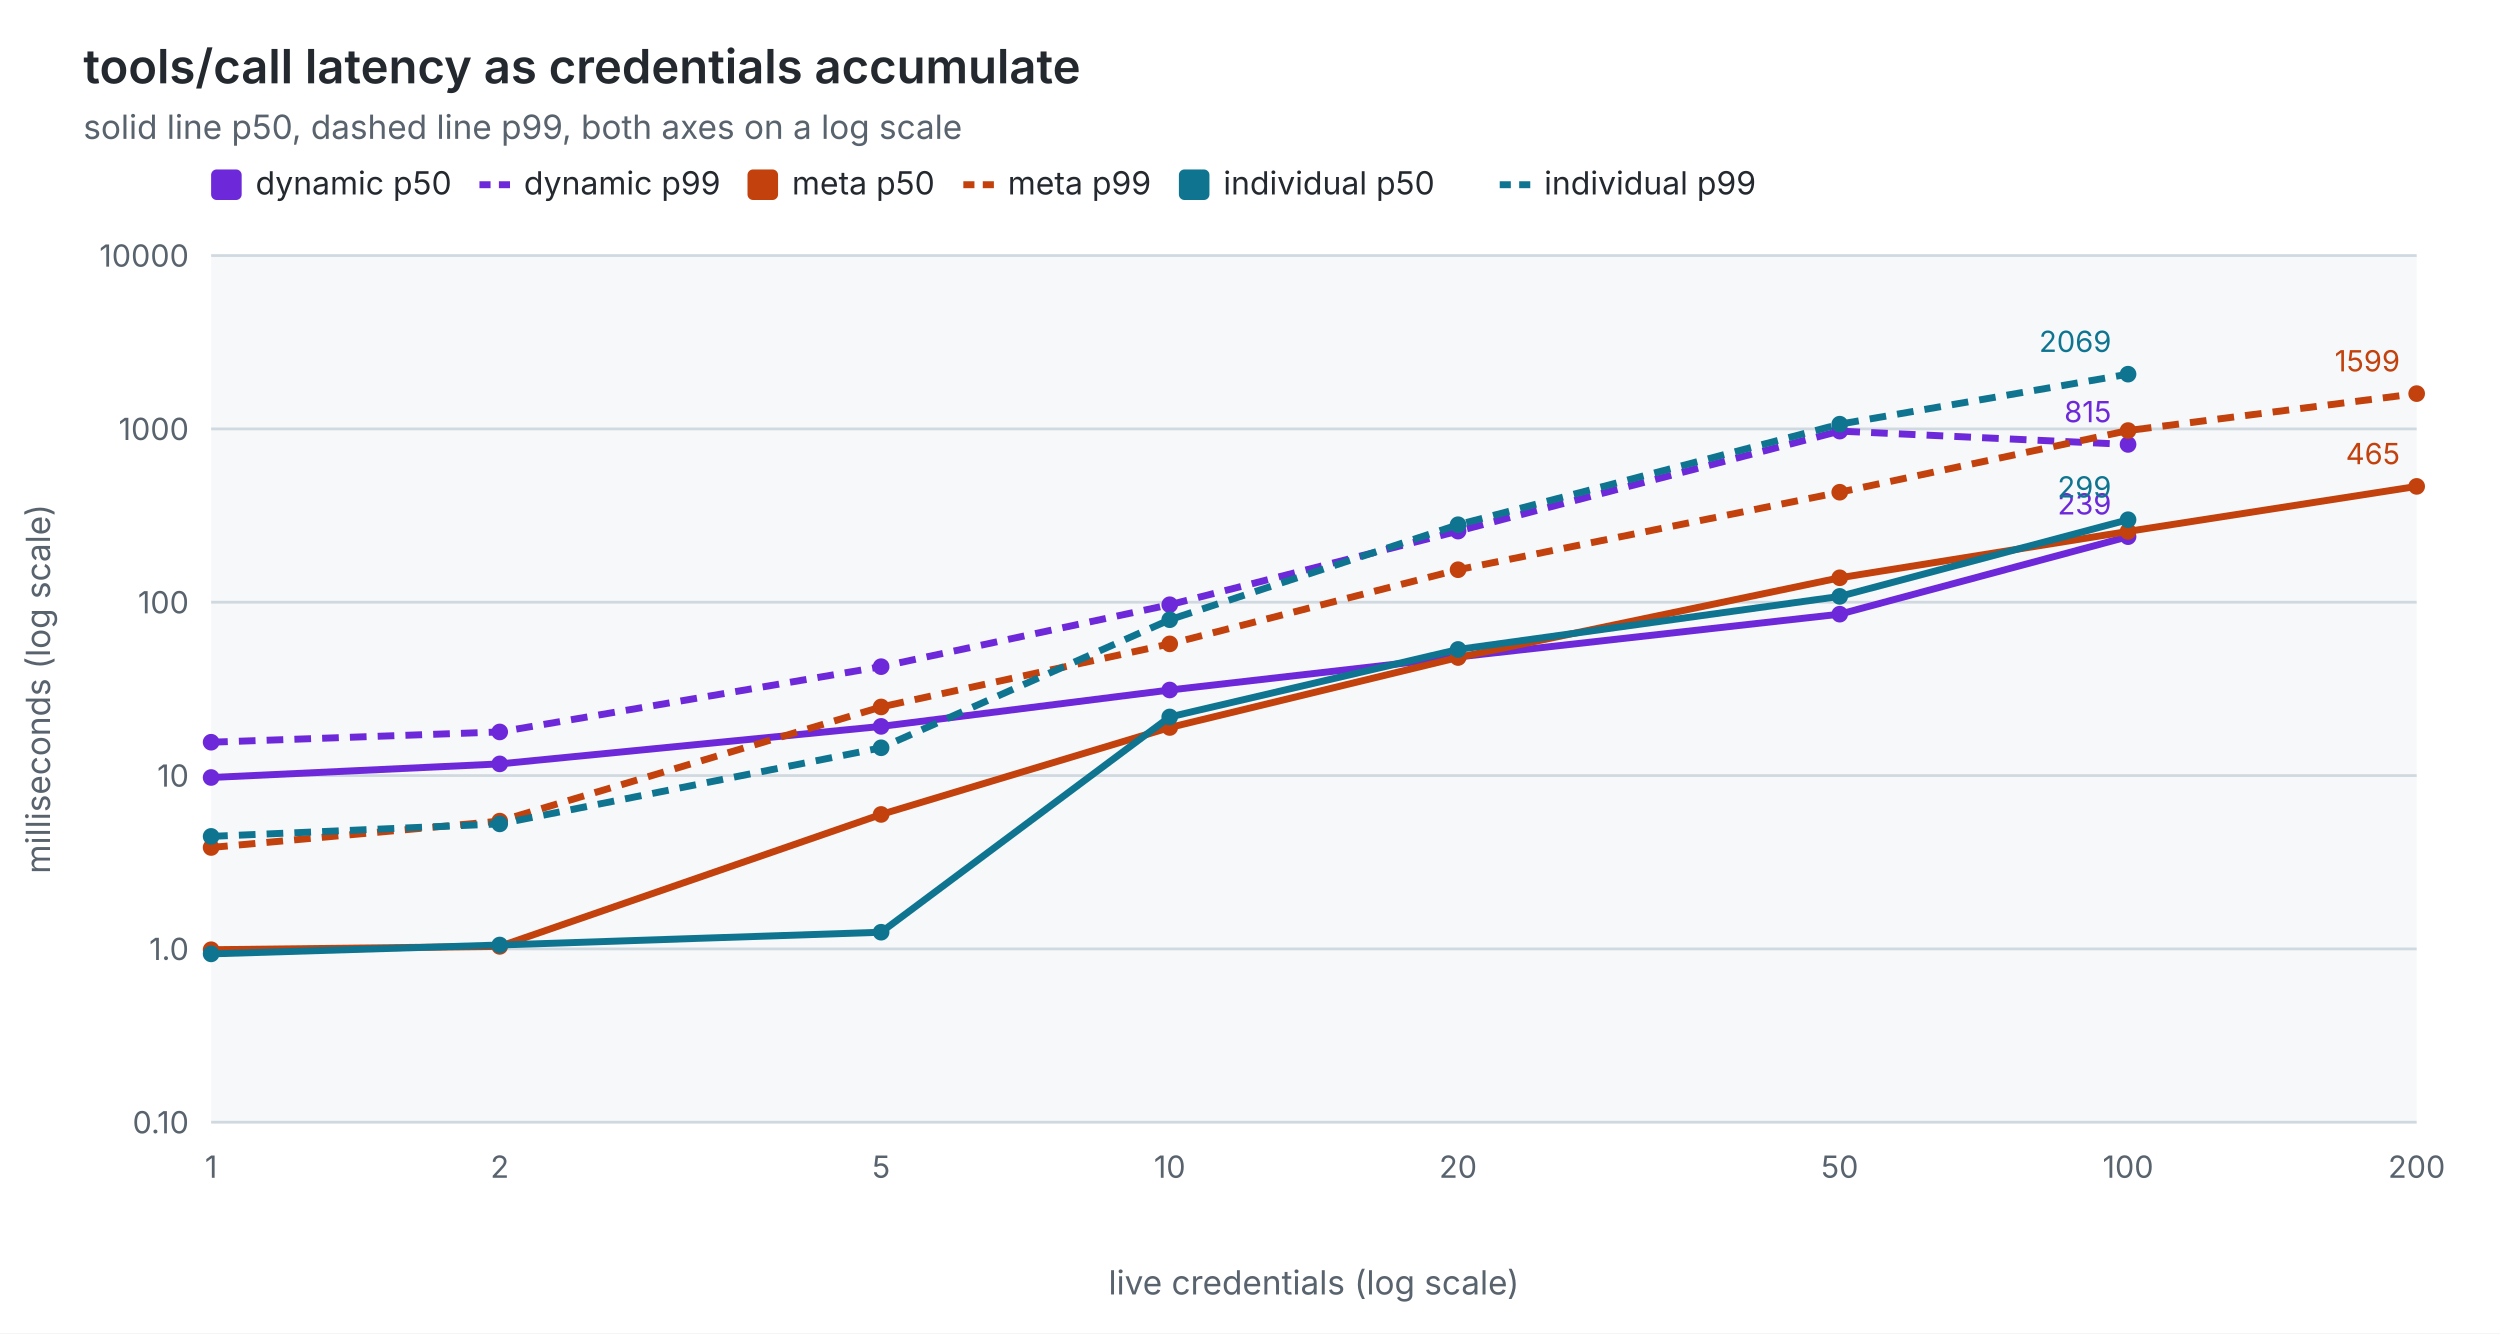
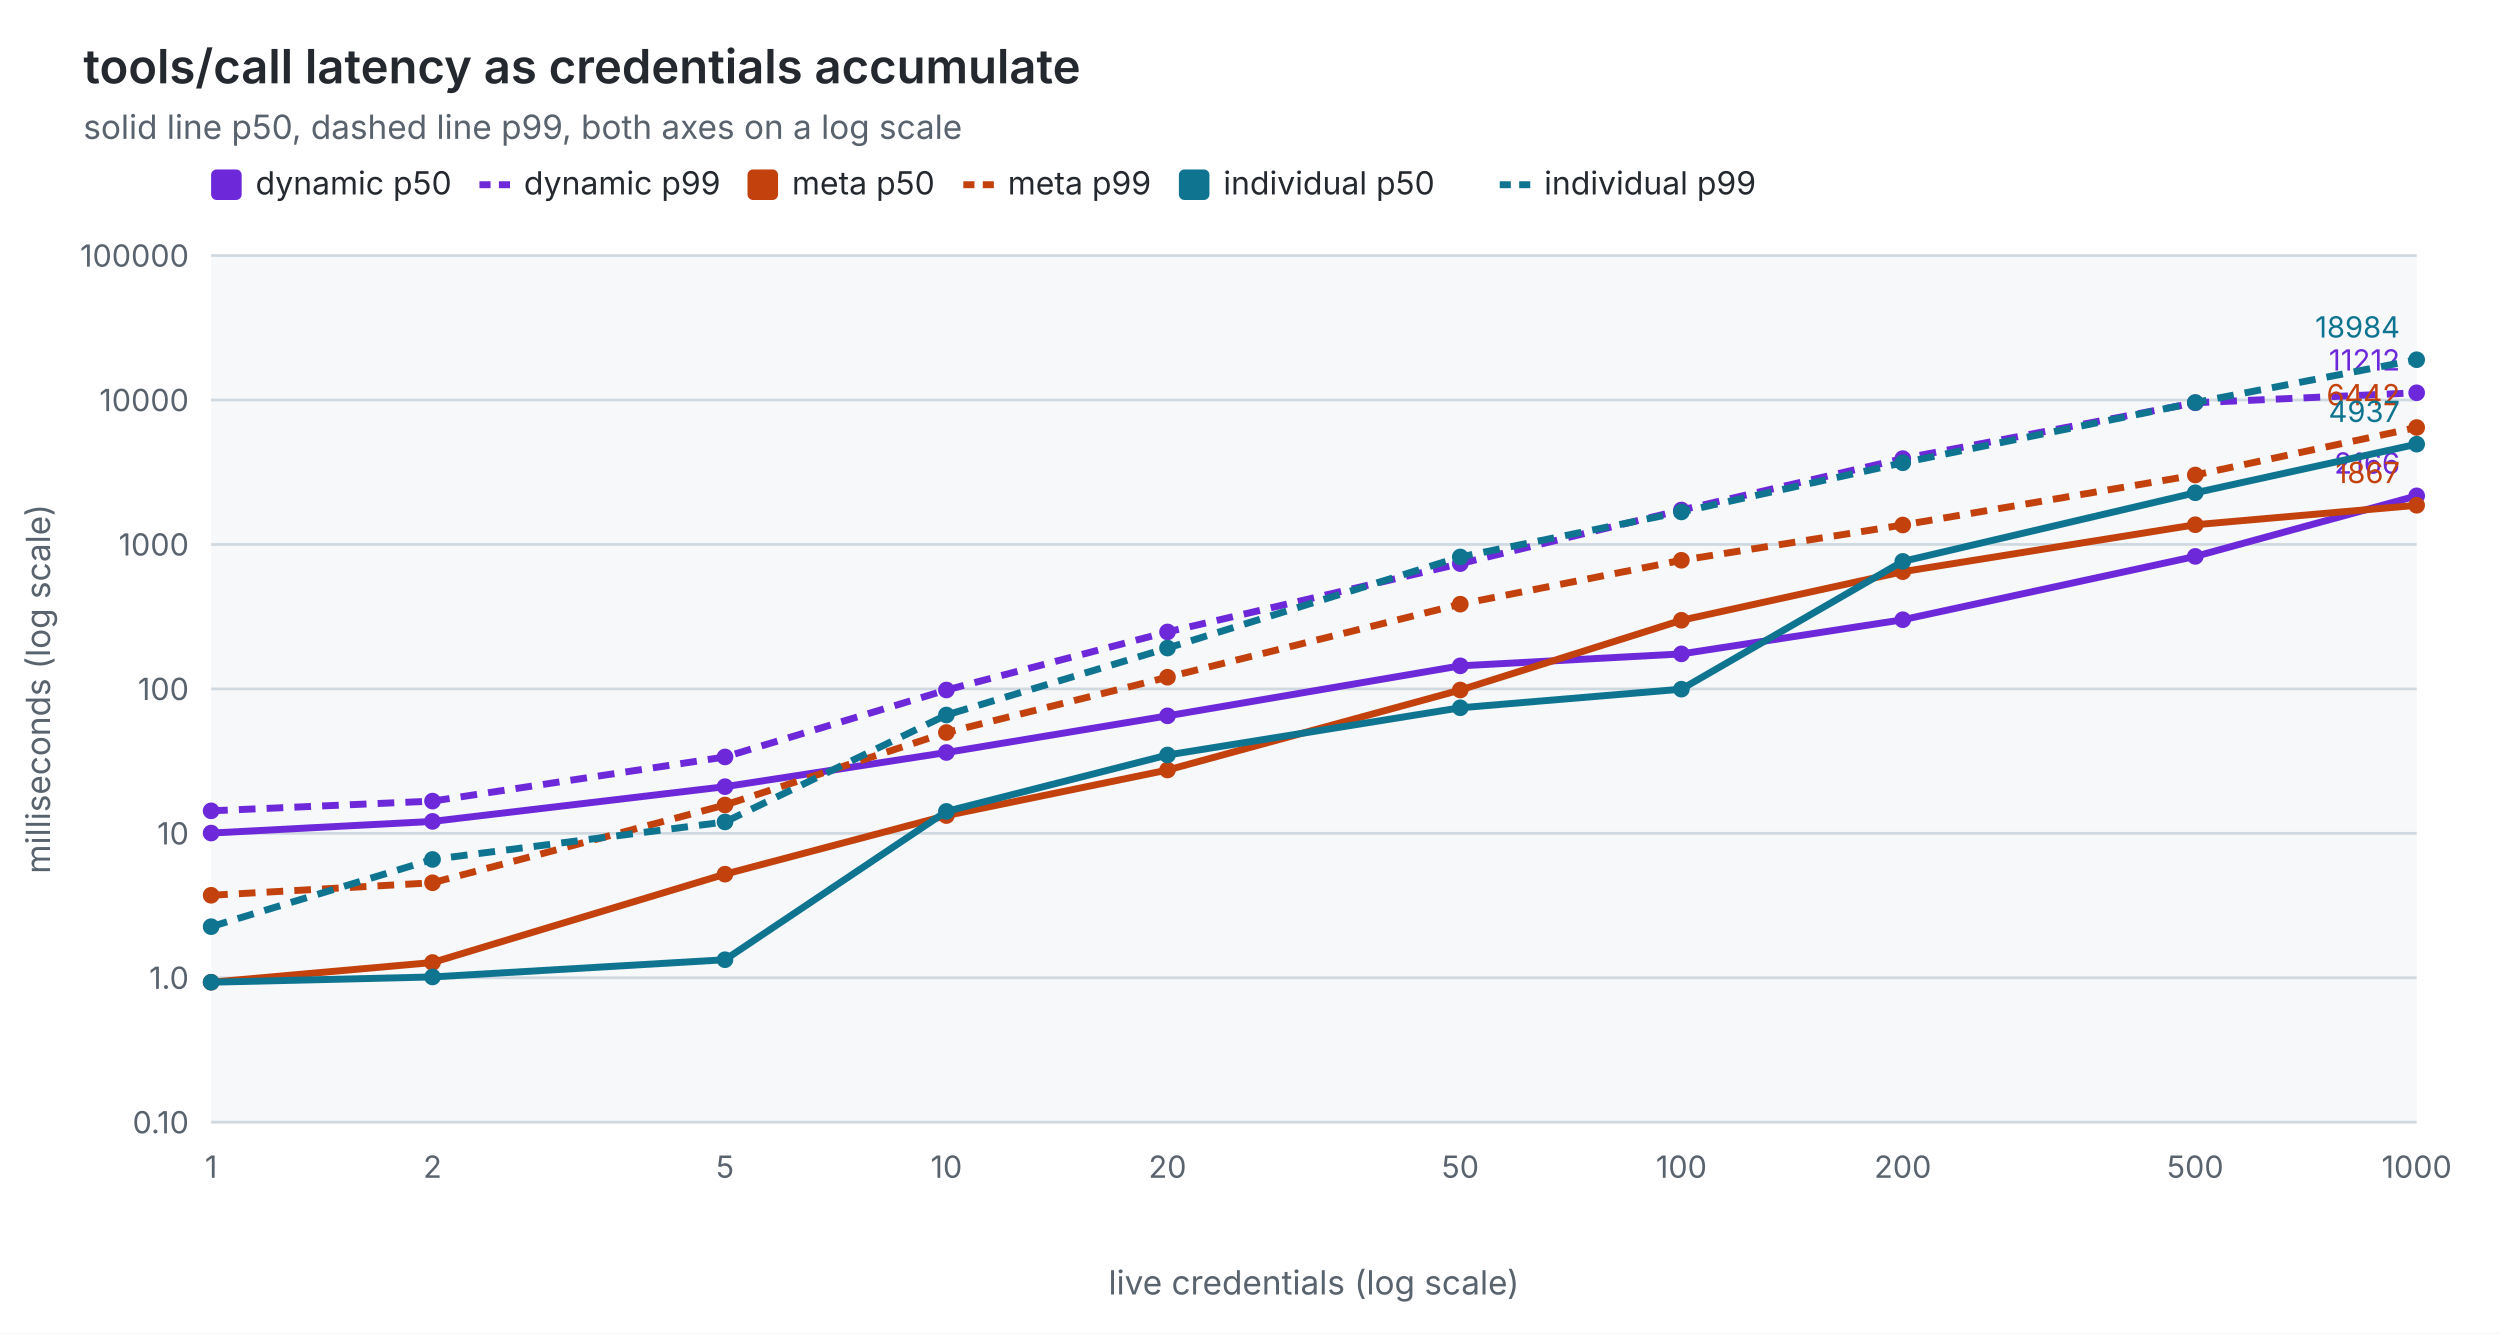
<svg xmlns="http://www.w3.org/2000/svg" viewBox="0 0 900 480" width="900" height="480" role="img" aria-label="tools/call latency as credentials accumulate. solid line p50, dashed line p99, both axes on a log scale">
  <rect width="900" height="480" fill="#ffffff" />
  <text x="30" y="30" font-family="ui-sans-serif,system-ui,-apple-system,Segoe UI,sans-serif" font-size="17" font-weight="600" fill="#24292f">tools/call latency as credentials accumulate</text>
  <text x="30" y="50" font-family="ui-sans-serif,system-ui,-apple-system,Segoe UI,sans-serif" font-size="12" fill="#59636e">solid line p50, dashed line p99, both axes on a log scale</text>
  <rect x="76" y="92" width="794" height="312" fill="#f6f8fa" />
  <rect x="76.0" y="61.0" width="11" height="11" rx="2" fill="#6d28d9" />
  <text x="92.0" y="70.0" font-family="ui-sans-serif,system-ui,-apple-system,Segoe UI,sans-serif" font-size="11.5" fill="#24292f">dynamic p50</text>
  <line x1="172.6" y1="66.5" x2="183.6" y2="66.5" stroke="#6d28d9" stroke-width="2.5" stroke-dasharray="4 3" />
  <text x="188.6" y="70.0" font-family="ui-sans-serif,system-ui,-apple-system,Segoe UI,sans-serif" font-size="11.5" fill="#24292f">dynamic p99</text>
  <rect x="269.1" y="61.0" width="11" height="11" rx="2" fill="#c2410c" />
  <text x="285.1" y="70.0" font-family="ui-sans-serif,system-ui,-apple-system,Segoe UI,sans-serif" font-size="11.5" fill="#24292f">meta p50</text>
  <line x1="346.8" y1="66.5" x2="357.8" y2="66.5" stroke="#c2410c" stroke-width="2.5" stroke-dasharray="4 3" />
  <text x="362.8" y="70.0" font-family="ui-sans-serif,system-ui,-apple-system,Segoe UI,sans-serif" font-size="11.5" fill="#24292f">meta p99</text>
  <rect x="424.4" y="61.0" width="11" height="11" rx="2" fill="#0e7490" />
  <text x="440.4" y="70.0" font-family="ui-sans-serif,system-ui,-apple-system,Segoe UI,sans-serif" font-size="11.5" fill="#24292f">individual p50</text>
  <line x1="539.9" y1="66.5" x2="550.9" y2="66.5" stroke="#0e7490" stroke-width="2.5" stroke-dasharray="4 3" />
  <text x="555.9" y="70.0" font-family="ui-sans-serif,system-ui,-apple-system,Segoe UI,sans-serif" font-size="11.5" fill="#24292f">individual p99</text>
  <line x1="76" y1="404.0" x2="870" y2="404.0" stroke="#d1d9e0" stroke-width="1" />
  <text x="68" y="408.0" font-family="ui-sans-serif,system-ui,-apple-system,Segoe UI,sans-serif" font-size="11" text-anchor="end" fill="#59636e">0.10</text>
-   <line x1="76" y1="341.6" x2="870" y2="341.6" stroke="#d1d9e0" stroke-width="1" />
-   <text x="68" y="345.6" font-family="ui-sans-serif,system-ui,-apple-system,Segoe UI,sans-serif" font-size="11" text-anchor="end" fill="#59636e">1.0</text>
-   <line x1="76" y1="279.2" x2="870" y2="279.2" stroke="#d1d9e0" stroke-width="1" />
-   <text x="68" y="283.2" font-family="ui-sans-serif,system-ui,-apple-system,Segoe UI,sans-serif" font-size="11" text-anchor="end" fill="#59636e">10</text>
-   <line x1="76" y1="216.8" x2="870" y2="216.8" stroke="#d1d9e0" stroke-width="1" />
-   <text x="68" y="220.8" font-family="ui-sans-serif,system-ui,-apple-system,Segoe UI,sans-serif" font-size="11" text-anchor="end" fill="#59636e">100</text>
-   <line x1="76" y1="154.4" x2="870" y2="154.4" stroke="#d1d9e0" stroke-width="1" />
-   <text x="68" y="158.4" font-family="ui-sans-serif,system-ui,-apple-system,Segoe UI,sans-serif" font-size="11" text-anchor="end" fill="#59636e">1000</text>
+   <line x1="76" y1="352.0" x2="870" y2="352.0" stroke="#d1d9e0" stroke-width="1" />
+   <text x="68" y="356.0" font-family="ui-sans-serif,system-ui,-apple-system,Segoe UI,sans-serif" font-size="11" text-anchor="end" fill="#59636e">1.0</text>
+   <line x1="76" y1="300.0" x2="870" y2="300.0" stroke="#d1d9e0" stroke-width="1" />
+   <text x="68" y="304.0" font-family="ui-sans-serif,system-ui,-apple-system,Segoe UI,sans-serif" font-size="11" text-anchor="end" fill="#59636e">10</text>
+   <line x1="76" y1="248.0" x2="870" y2="248.0" stroke="#d1d9e0" stroke-width="1" />
+   <text x="68" y="252.0" font-family="ui-sans-serif,system-ui,-apple-system,Segoe UI,sans-serif" font-size="11" text-anchor="end" fill="#59636e">100</text>
+   <line x1="76" y1="196.0" x2="870" y2="196.0" stroke="#d1d9e0" stroke-width="1" />
+   <text x="68" y="200.0" font-family="ui-sans-serif,system-ui,-apple-system,Segoe UI,sans-serif" font-size="11" text-anchor="end" fill="#59636e">1000</text>
+   <line x1="76" y1="144.0" x2="870" y2="144.0" stroke="#d1d9e0" stroke-width="1" />
+   <text x="68" y="148.0" font-family="ui-sans-serif,system-ui,-apple-system,Segoe UI,sans-serif" font-size="11" text-anchor="end" fill="#59636e">10000</text>
  <line x1="76" y1="92.0" x2="870" y2="92.0" stroke="#d1d9e0" stroke-width="1" />
-   <text x="68" y="96.0" font-family="ui-sans-serif,system-ui,-apple-system,Segoe UI,sans-serif" font-size="11" text-anchor="end" fill="#59636e">10000</text>
+   <text x="68" y="96.0" font-family="ui-sans-serif,system-ui,-apple-system,Segoe UI,sans-serif" font-size="11" text-anchor="end" fill="#59636e">100000</text>
  <text x="18" y="248.0" font-family="ui-sans-serif,system-ui,-apple-system,Segoe UI,sans-serif" font-size="12" fill="#59636e" text-anchor="middle" transform="rotate(-90 18 248.0)">milliseconds (log scale)</text>
  <text x="473.0" y="466" font-family="ui-sans-serif,system-ui,-apple-system,Segoe UI,sans-serif" font-size="12" text-anchor="middle" fill="#59636e">live credentials (log scale)</text>
  <text x="76.0" y="424" font-family="ui-sans-serif,system-ui,-apple-system,Segoe UI,sans-serif" font-size="11" text-anchor="middle" fill="#59636e">1</text>
-   <text x="179.9" y="424" font-family="ui-sans-serif,system-ui,-apple-system,Segoe UI,sans-serif" font-size="11" text-anchor="middle" fill="#59636e">2</text>
-   <text x="317.2" y="424" font-family="ui-sans-serif,system-ui,-apple-system,Segoe UI,sans-serif" font-size="11" text-anchor="middle" fill="#59636e">5</text>
-   <text x="421.1" y="424" font-family="ui-sans-serif,system-ui,-apple-system,Segoe UI,sans-serif" font-size="11" text-anchor="middle" fill="#59636e">10</text>
-   <text x="524.9" y="424" font-family="ui-sans-serif,system-ui,-apple-system,Segoe UI,sans-serif" font-size="11" text-anchor="middle" fill="#59636e">20</text>
-   <text x="662.3" y="424" font-family="ui-sans-serif,system-ui,-apple-system,Segoe UI,sans-serif" font-size="11" text-anchor="middle" fill="#59636e">50</text>
-   <text x="766.1" y="424" font-family="ui-sans-serif,system-ui,-apple-system,Segoe UI,sans-serif" font-size="11" text-anchor="middle" fill="#59636e">100</text>
-   <text x="870.0" y="424" font-family="ui-sans-serif,system-ui,-apple-system,Segoe UI,sans-serif" font-size="11" text-anchor="middle" fill="#59636e">200</text>
-   <path d="M76.0,279.9L179.9,275.0L317.2,261.5L421.1,248.4L524.9,236.5L662.3,221.1L766.1,193.2" fill="none" stroke="#6d28d9" stroke-width="2.5" stroke-linejoin="round" />
-   <circle cx="76.0" cy="279.9" r="3" fill="#6d28d9" />
-   <circle cx="179.9" cy="275.0" r="3" fill="#6d28d9" />
-   <circle cx="317.2" cy="261.5" r="3" fill="#6d28d9" />
-   <circle cx="421.1" cy="248.4" r="3" fill="#6d28d9" />
-   <circle cx="524.9" cy="236.5" r="3" fill="#6d28d9" />
-   <circle cx="662.3" cy="221.1" r="3" fill="#6d28d9" />
-   <circle cx="766.1" cy="193.2" r="3" fill="#6d28d9" />
-   <text x="760.1" y="185.2" font-family="ui-sans-serif,system-ui,-apple-system,Segoe UI,sans-serif" font-size="10.5" text-anchor="end" fill="#6d28d9">239</text>
-   <path d="M76.0,267.2L179.9,263.5L317.2,240.0L421.1,217.7L524.9,191.2L662.3,155.2L766.1,160.0" fill="none" stroke="#6d28d9" stroke-width="2.5" stroke-linejoin="round" stroke-dasharray="6 4" />
-   <circle cx="76.0" cy="267.2" r="3" fill="#6d28d9" />
-   <circle cx="179.9" cy="263.5" r="3" fill="#6d28d9" />
-   <circle cx="317.2" cy="240.0" r="3" fill="#6d28d9" />
-   <circle cx="421.1" cy="217.7" r="3" fill="#6d28d9" />
-   <circle cx="524.9" cy="191.2" r="3" fill="#6d28d9" />
-   <circle cx="662.3" cy="155.2" r="3" fill="#6d28d9" />
-   <circle cx="766.1" cy="160.0" r="3" fill="#6d28d9" />
-   <text x="760.1" y="152.0" font-family="ui-sans-serif,system-ui,-apple-system,Segoe UI,sans-serif" font-size="10.5" text-anchor="end" fill="#6d28d9">815</text>
-   <path d="M76.0,341.9L179.9,340.7L317.2,293.2L421.1,261.9L524.9,236.7L662.3,208.0L766.1,191.3L870.0,175.1" fill="none" stroke="#c2410c" stroke-width="2.5" stroke-linejoin="round" />
-   <circle cx="76.0" cy="341.9" r="3" fill="#c2410c" />
-   <circle cx="179.9" cy="340.7" r="3" fill="#c2410c" />
-   <circle cx="317.2" cy="293.2" r="3" fill="#c2410c" />
-   <circle cx="421.1" cy="261.9" r="3" fill="#c2410c" />
-   <circle cx="524.9" cy="236.7" r="3" fill="#c2410c" />
-   <circle cx="662.3" cy="208.0" r="3" fill="#c2410c" />
-   <circle cx="766.1" cy="191.3" r="3" fill="#c2410c" />
-   <circle cx="870.0" cy="175.1" r="3" fill="#c2410c" />
-   <text x="864.0" y="167.1" font-family="ui-sans-serif,system-ui,-apple-system,Segoe UI,sans-serif" font-size="10.5" text-anchor="end" fill="#c2410c">465</text>
-   <path d="M76.0,305.1L179.9,295.6L317.2,254.5L421.1,231.8L524.9,205.1L662.3,177.2L766.1,155.0L870.0,141.7" fill="none" stroke="#c2410c" stroke-width="2.5" stroke-linejoin="round" stroke-dasharray="6 4" />
-   <circle cx="76.0" cy="305.1" r="3" fill="#c2410c" />
-   <circle cx="179.9" cy="295.6" r="3" fill="#c2410c" />
-   <circle cx="317.2" cy="254.5" r="3" fill="#c2410c" />
-   <circle cx="421.1" cy="231.8" r="3" fill="#c2410c" />
-   <circle cx="524.9" cy="205.1" r="3" fill="#c2410c" />
-   <circle cx="662.3" cy="177.2" r="3" fill="#c2410c" />
-   <circle cx="766.1" cy="155.0" r="3" fill="#c2410c" />
-   <circle cx="870.0" cy="141.7" r="3" fill="#c2410c" />
-   <text x="864.0" y="133.7" font-family="ui-sans-serif,system-ui,-apple-system,Segoe UI,sans-serif" font-size="10.5" text-anchor="end" fill="#c2410c">1599</text>
-   <path d="M76.0,343.4L179.9,340.2L317.2,335.6L421.1,258.1L524.9,233.8L662.3,214.7L766.1,187.1" fill="none" stroke="#0e7490" stroke-width="2.5" stroke-linejoin="round" />
-   <circle cx="76.0" cy="343.4" r="3" fill="#0e7490" />
-   <circle cx="179.9" cy="340.2" r="3" fill="#0e7490" />
-   <circle cx="317.2" cy="335.6" r="3" fill="#0e7490" />
-   <circle cx="421.1" cy="258.1" r="3" fill="#0e7490" />
-   <circle cx="524.9" cy="233.8" r="3" fill="#0e7490" />
-   <circle cx="662.3" cy="214.7" r="3" fill="#0e7490" />
-   <circle cx="766.1" cy="187.1" r="3" fill="#0e7490" />
-   <text x="760.1" y="179.1" font-family="ui-sans-serif,system-ui,-apple-system,Segoe UI,sans-serif" font-size="10.5" text-anchor="end" fill="#0e7490">299</text>
-   <path d="M76.0,301.1L179.9,296.6L317.2,269.2L421.1,223.1L524.9,188.9L662.3,152.7L766.1,134.7" fill="none" stroke="#0e7490" stroke-width="2.5" stroke-linejoin="round" stroke-dasharray="6 4" />
-   <circle cx="76.0" cy="301.1" r="3" fill="#0e7490" />
-   <circle cx="179.9" cy="296.6" r="3" fill="#0e7490" />
-   <circle cx="317.2" cy="269.2" r="3" fill="#0e7490" />
-   <circle cx="421.1" cy="223.1" r="3" fill="#0e7490" />
-   <circle cx="524.9" cy="188.9" r="3" fill="#0e7490" />
-   <circle cx="662.3" cy="152.7" r="3" fill="#0e7490" />
-   <circle cx="766.1" cy="134.7" r="3" fill="#0e7490" />
-   <text x="760.1" y="126.7" font-family="ui-sans-serif,system-ui,-apple-system,Segoe UI,sans-serif" font-size="10.5" text-anchor="end" fill="#0e7490">2069</text>
+   <text x="155.7" y="424" font-family="ui-sans-serif,system-ui,-apple-system,Segoe UI,sans-serif" font-size="11" text-anchor="middle" fill="#59636e">2</text>
+   <text x="261.0" y="424" font-family="ui-sans-serif,system-ui,-apple-system,Segoe UI,sans-serif" font-size="11" text-anchor="middle" fill="#59636e">5</text>
+   <text x="340.7" y="424" font-family="ui-sans-serif,system-ui,-apple-system,Segoe UI,sans-serif" font-size="11" text-anchor="middle" fill="#59636e">10</text>
+   <text x="420.3" y="424" font-family="ui-sans-serif,system-ui,-apple-system,Segoe UI,sans-serif" font-size="11" text-anchor="middle" fill="#59636e">20</text>
+   <text x="525.7" y="424" font-family="ui-sans-serif,system-ui,-apple-system,Segoe UI,sans-serif" font-size="11" text-anchor="middle" fill="#59636e">50</text>
+   <text x="605.3" y="424" font-family="ui-sans-serif,system-ui,-apple-system,Segoe UI,sans-serif" font-size="11" text-anchor="middle" fill="#59636e">100</text>
+   <text x="685.0" y="424" font-family="ui-sans-serif,system-ui,-apple-system,Segoe UI,sans-serif" font-size="11" text-anchor="middle" fill="#59636e">200</text>
+   <text x="790.3" y="424" font-family="ui-sans-serif,system-ui,-apple-system,Segoe UI,sans-serif" font-size="11" text-anchor="middle" fill="#59636e">500</text>
+   <text x="870.0" y="424" font-family="ui-sans-serif,system-ui,-apple-system,Segoe UI,sans-serif" font-size="11" text-anchor="middle" fill="#59636e">1000</text>
+   <path d="M76.0,299.9L155.7,295.7L261.0,283.2L340.7,270.9L420.3,257.7L525.7,239.7L605.3,235.4L685.0,223.1L790.3,200.3L870.0,178.5" fill="none" stroke="#6d28d9" stroke-width="2.5" stroke-linejoin="round" />
+   <circle cx="76.0" cy="299.9" r="3" fill="#6d28d9" />
+   <circle cx="155.7" cy="295.7" r="3" fill="#6d28d9" />
+   <circle cx="261.0" cy="283.2" r="3" fill="#6d28d9" />
+   <circle cx="340.7" cy="270.9" r="3" fill="#6d28d9" />
+   <circle cx="420.3" cy="257.7" r="3" fill="#6d28d9" />
+   <circle cx="525.7" cy="239.7" r="3" fill="#6d28d9" />
+   <circle cx="605.3" cy="235.4" r="3" fill="#6d28d9" />
+   <circle cx="685.0" cy="223.1" r="3" fill="#6d28d9" />
+   <circle cx="790.3" cy="200.3" r="3" fill="#6d28d9" />
+   <circle cx="870.0" cy="178.5" r="3" fill="#6d28d9" />
+   <text x="864.0" y="170.5" font-family="ui-sans-serif,system-ui,-apple-system,Segoe UI,sans-serif" font-size="10.5" text-anchor="end" fill="#6d28d9">2166</text>
+   <path d="M76.0,291.9L155.7,288.4L261.0,272.5L340.7,248.4L420.3,227.5L525.7,202.9L605.3,183.6L685.0,165.1L790.3,145.0L870.0,141.4" fill="none" stroke="#6d28d9" stroke-width="2.5" stroke-linejoin="round" stroke-dasharray="6 4" />
+   <circle cx="76.0" cy="291.9" r="3" fill="#6d28d9" />
+   <circle cx="155.7" cy="288.4" r="3" fill="#6d28d9" />
+   <circle cx="261.0" cy="272.5" r="3" fill="#6d28d9" />
+   <circle cx="340.7" cy="248.4" r="3" fill="#6d28d9" />
+   <circle cx="420.3" cy="227.5" r="3" fill="#6d28d9" />
+   <circle cx="525.7" cy="202.9" r="3" fill="#6d28d9" />
+   <circle cx="605.3" cy="183.6" r="3" fill="#6d28d9" />
+   <circle cx="685.0" cy="165.1" r="3" fill="#6d28d9" />
+   <circle cx="790.3" cy="145.0" r="3" fill="#6d28d9" />
+   <circle cx="870.0" cy="141.4" r="3" fill="#6d28d9" />
+   <text x="864.0" y="133.4" font-family="ui-sans-serif,system-ui,-apple-system,Segoe UI,sans-serif" font-size="10.5" text-anchor="end" fill="#6d28d9">11212</text>
+   <path d="M76.0,353.6L155.7,346.5L261.0,314.7L340.7,293.6L420.3,277.2L525.7,248.4L605.3,223.3L685.0,205.8L790.3,188.9L870.0,181.9" fill="none" stroke="#c2410c" stroke-width="2.5" stroke-linejoin="round" />
+   <circle cx="76.0" cy="353.6" r="3" fill="#c2410c" />
+   <circle cx="155.7" cy="346.5" r="3" fill="#c2410c" />
+   <circle cx="261.0" cy="314.7" r="3" fill="#c2410c" />
+   <circle cx="340.7" cy="293.6" r="3" fill="#c2410c" />
+   <circle cx="420.3" cy="277.2" r="3" fill="#c2410c" />
+   <circle cx="525.7" cy="248.4" r="3" fill="#c2410c" />
+   <circle cx="605.3" cy="223.3" r="3" fill="#c2410c" />
+   <circle cx="685.0" cy="205.8" r="3" fill="#c2410c" />
+   <circle cx="790.3" cy="188.9" r="3" fill="#c2410c" />
+   <circle cx="870.0" cy="181.9" r="3" fill="#c2410c" />
+   <text x="864.0" y="173.9" font-family="ui-sans-serif,system-ui,-apple-system,Segoe UI,sans-serif" font-size="10.5" text-anchor="end" fill="#c2410c">1867</text>
+   <path d="M76.0,322.3L155.7,317.8L261.0,289.8L340.7,263.7L420.3,243.8L525.7,217.5L605.3,201.7L685.0,189.0L790.3,171.0L870.0,153.9" fill="none" stroke="#c2410c" stroke-width="2.5" stroke-linejoin="round" stroke-dasharray="6 4" />
+   <circle cx="76.0" cy="322.3" r="3" fill="#c2410c" />
+   <circle cx="155.7" cy="317.8" r="3" fill="#c2410c" />
+   <circle cx="261.0" cy="289.8" r="3" fill="#c2410c" />
+   <circle cx="340.7" cy="263.7" r="3" fill="#c2410c" />
+   <circle cx="420.3" cy="243.8" r="3" fill="#c2410c" />
+   <circle cx="525.7" cy="217.5" r="3" fill="#c2410c" />
+   <circle cx="605.3" cy="201.7" r="3" fill="#c2410c" />
+   <circle cx="685.0" cy="189.0" r="3" fill="#c2410c" />
+   <circle cx="790.3" cy="171.0" r="3" fill="#c2410c" />
+   <circle cx="870.0" cy="153.9" r="3" fill="#c2410c" />
+   <text x="864.0" y="145.9" font-family="ui-sans-serif,system-ui,-apple-system,Segoe UI,sans-serif" font-size="10.5" text-anchor="end" fill="#c2410c">6442</text>
+   <path d="M76.0,353.6L155.7,351.7L261.0,345.5L340.7,292.1L420.3,271.8L525.7,254.8L605.3,248.1L685.0,202.1L790.3,177.4L870.0,159.9" fill="none" stroke="#0e7490" stroke-width="2.5" stroke-linejoin="round" />
+   <circle cx="76.0" cy="353.6" r="3" fill="#0e7490" />
+   <circle cx="155.7" cy="351.7" r="3" fill="#0e7490" />
+   <circle cx="261.0" cy="345.5" r="3" fill="#0e7490" />
+   <circle cx="340.7" cy="292.1" r="3" fill="#0e7490" />
+   <circle cx="420.3" cy="271.8" r="3" fill="#0e7490" />
+   <circle cx="525.7" cy="254.8" r="3" fill="#0e7490" />
+   <circle cx="605.3" cy="248.1" r="3" fill="#0e7490" />
+   <circle cx="685.0" cy="202.1" r="3" fill="#0e7490" />
+   <circle cx="790.3" cy="177.4" r="3" fill="#0e7490" />
+   <circle cx="870.0" cy="159.9" r="3" fill="#0e7490" />
+   <text x="864.0" y="151.9" font-family="ui-sans-serif,system-ui,-apple-system,Segoe UI,sans-serif" font-size="10.5" text-anchor="end" fill="#0e7490">4937</text>
+   <path d="M76.0,333.6L155.7,309.4L261.0,295.9L340.7,257.4L420.3,233.3L525.7,200.5L605.3,184.3L685.0,166.6L790.3,144.9L870.0,129.5" fill="none" stroke="#0e7490" stroke-width="2.5" stroke-linejoin="round" stroke-dasharray="6 4" />
+   <circle cx="76.0" cy="333.6" r="3" fill="#0e7490" />
+   <circle cx="155.7" cy="309.4" r="3" fill="#0e7490" />
+   <circle cx="261.0" cy="295.9" r="3" fill="#0e7490" />
+   <circle cx="340.7" cy="257.4" r="3" fill="#0e7490" />
+   <circle cx="420.3" cy="233.3" r="3" fill="#0e7490" />
+   <circle cx="525.7" cy="200.5" r="3" fill="#0e7490" />
+   <circle cx="605.3" cy="184.3" r="3" fill="#0e7490" />
+   <circle cx="685.0" cy="166.6" r="3" fill="#0e7490" />
+   <circle cx="790.3" cy="144.9" r="3" fill="#0e7490" />
+   <circle cx="870.0" cy="129.5" r="3" fill="#0e7490" />
+   <text x="864.0" y="121.5" font-family="ui-sans-serif,system-ui,-apple-system,Segoe UI,sans-serif" font-size="10.5" text-anchor="end" fill="#0e7490">18984</text>
</svg>
